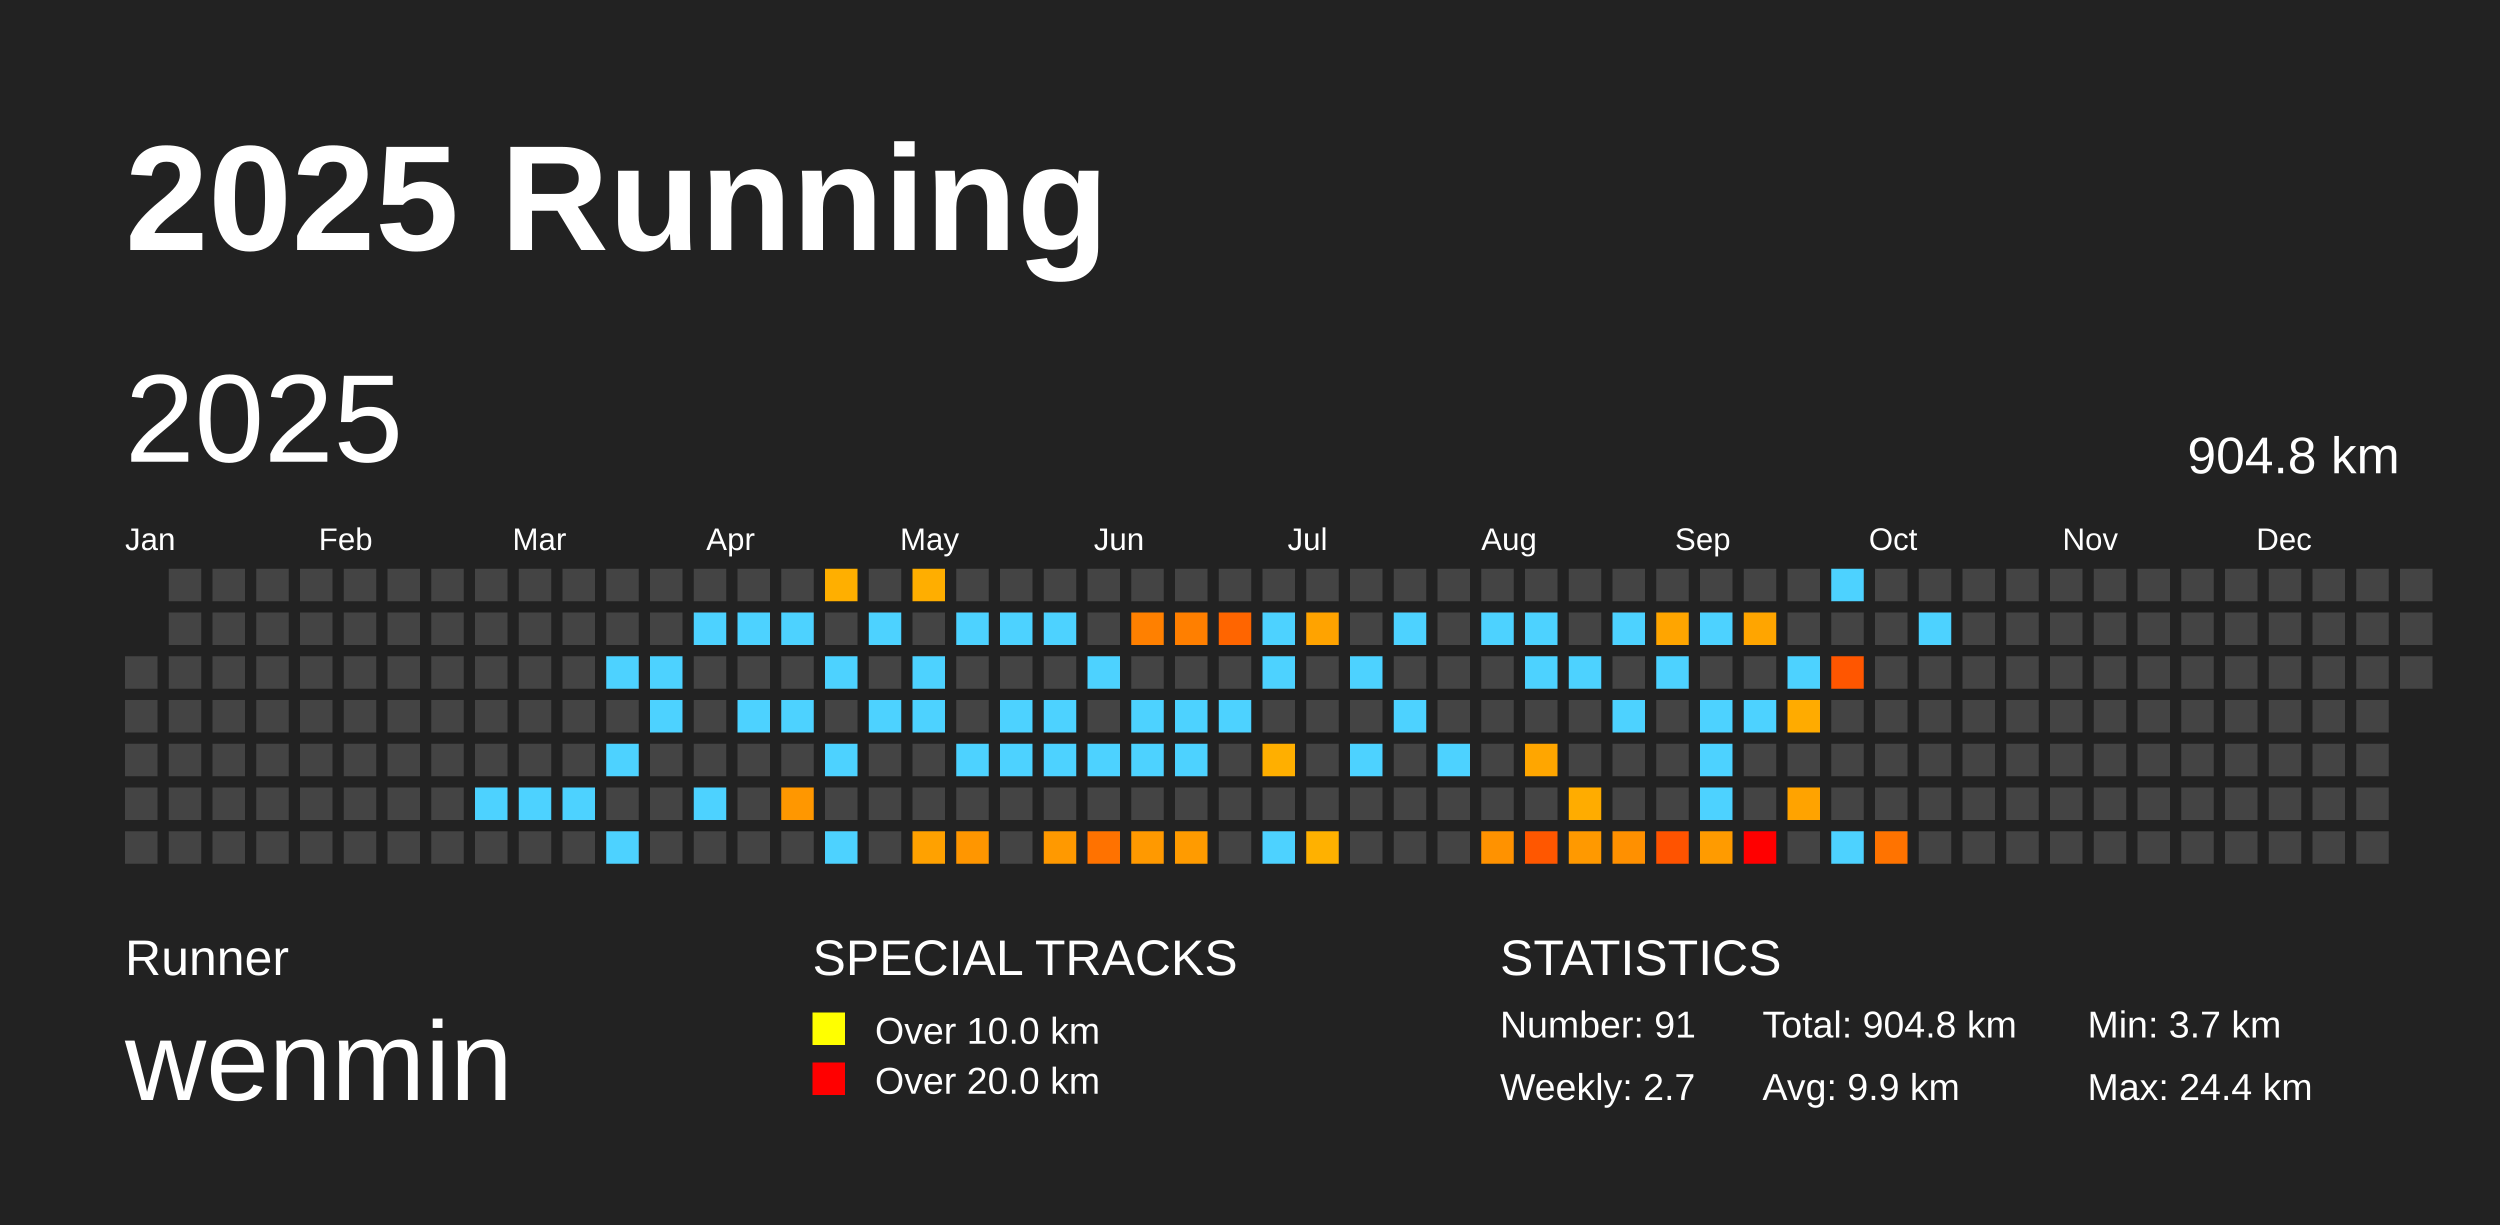
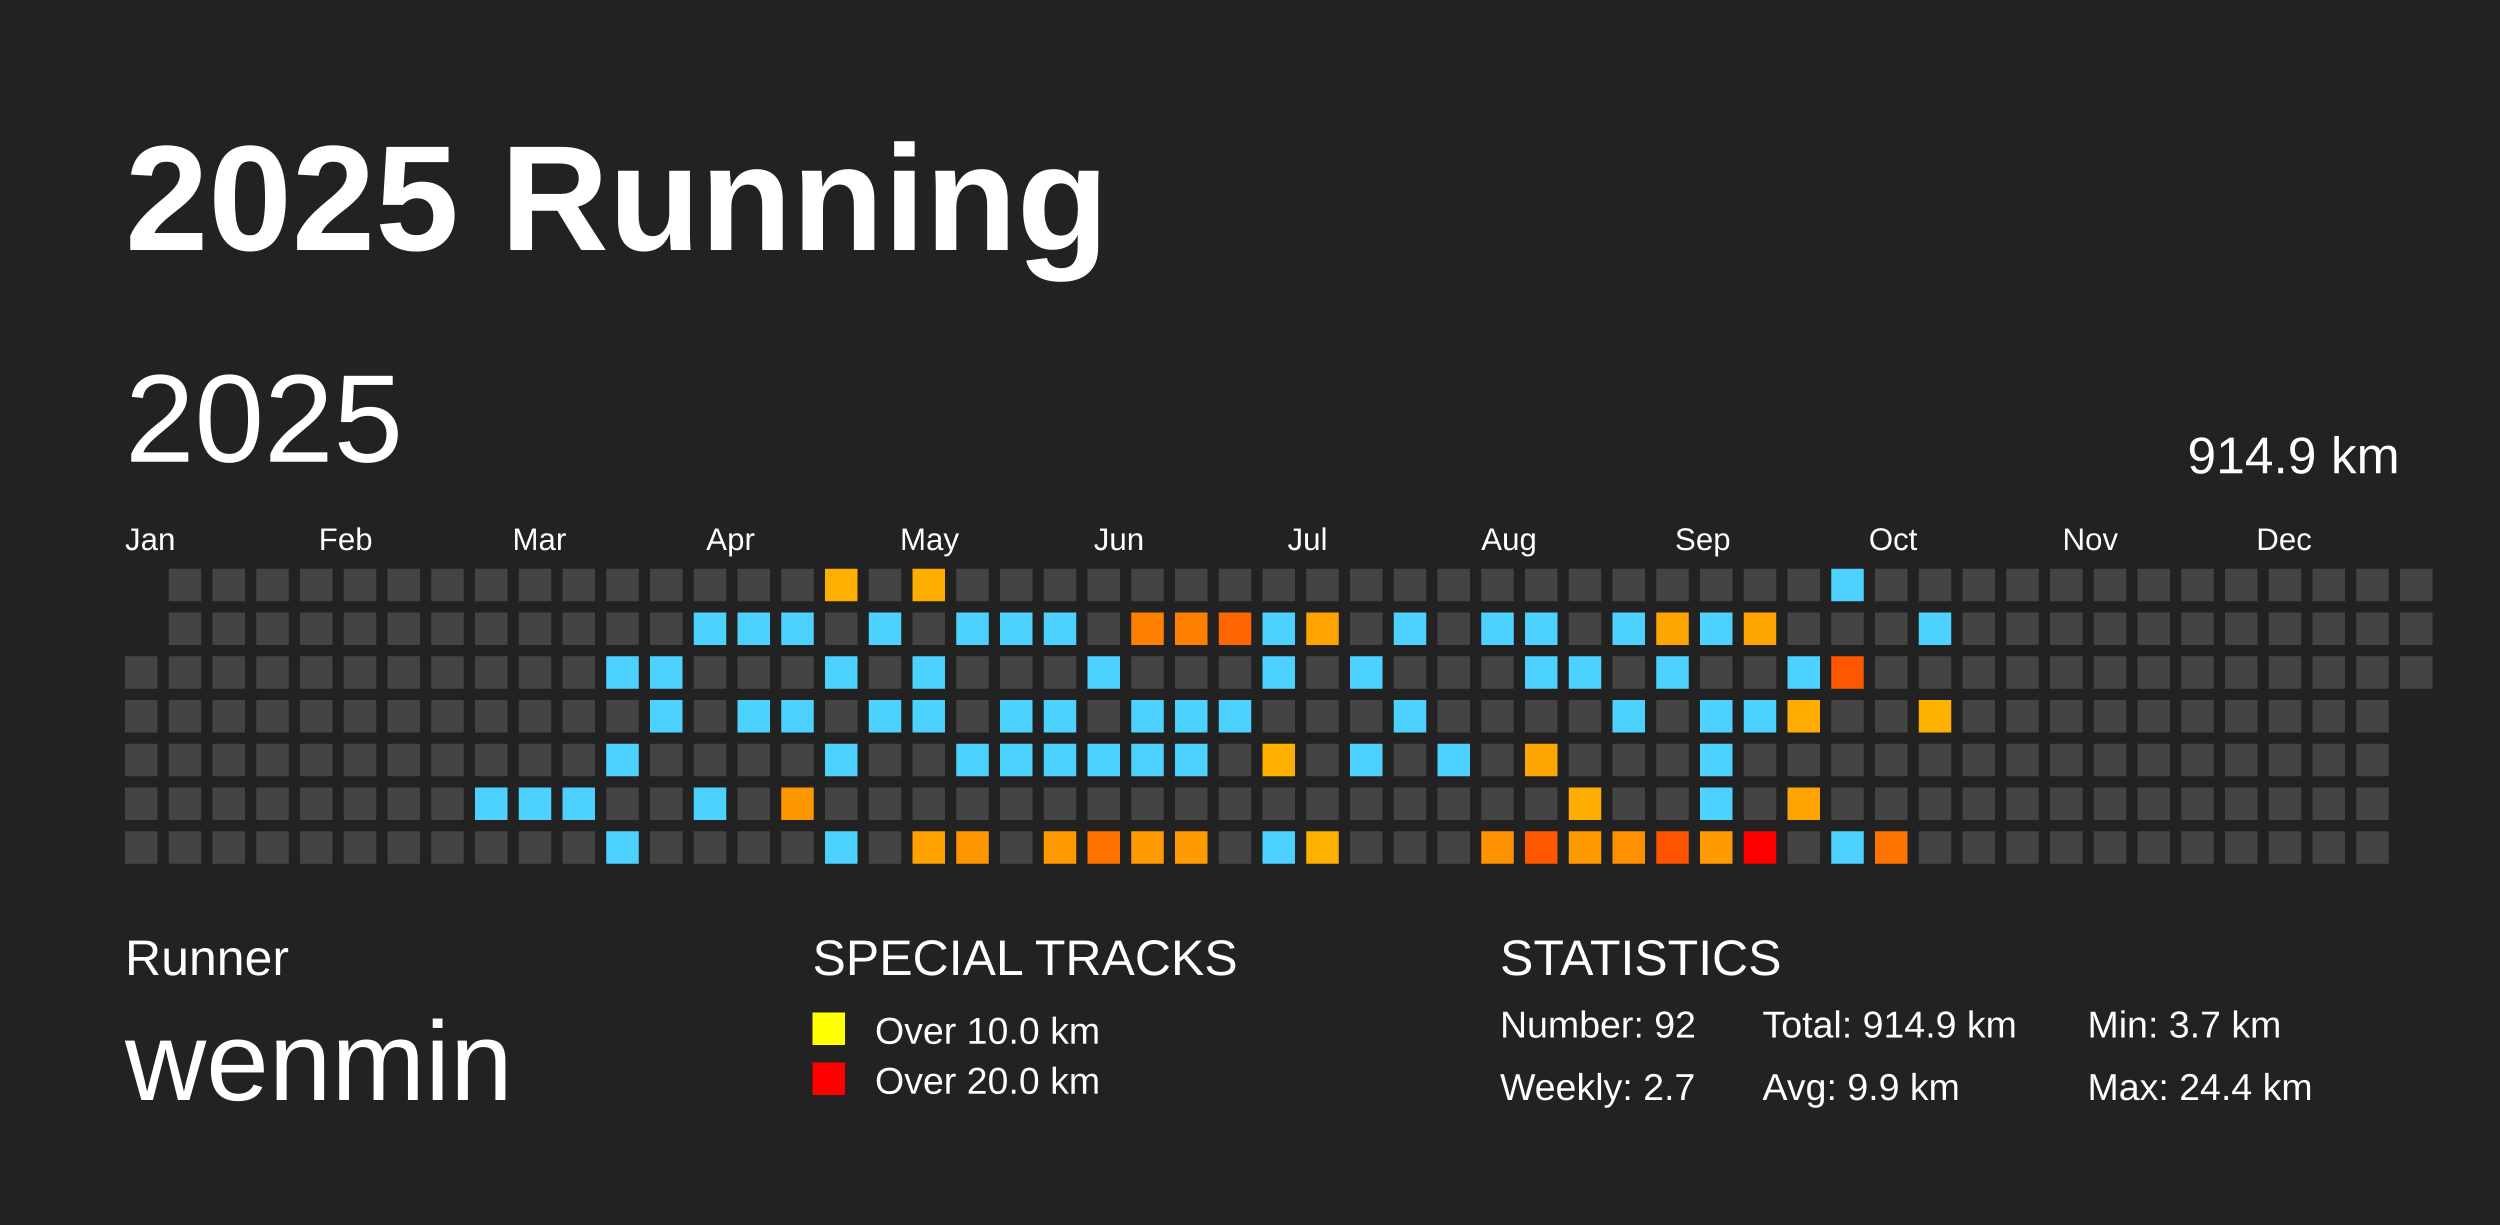
<svg xmlns="http://www.w3.org/2000/svg" baseProfile="full" height="98mm" version="1.1" viewBox="0,0,200,98" width="200mm">
  <defs />
  <rect fill="#222222" height="98" width="200" x="0" y="0" />
  <text fill="#FFFFFF" style="font-size:12px; font-family:Arial; font-weight:bold;" x="10" y="20">2025 Running</text>
  <text fill="#FFFFFF" style="font-size:4px; font-family:Arial" x="10" y="78">Runner</text>
  <text fill="#FFFFFF" style="font-size:9px; font-family:Arial" x="10" y="88">wenmin</text>
  <text fill="#FFFFFF" style="font-size:4px; font-family:Arial" x="65" y="78">SPECIAL TRACKS</text>
  <rect fill="yellow" height="2.6" width="2.6" x="65" y="81" />
  <text fill="#FFFFFF" style="font-size:3px; font-family:Arial" x="70" y="83.5">Over 10.0 km</text>
  <rect fill="red" height="2.6" width="2.6" x="65" y="85" />
  <text fill="#FFFFFF" style="font-size:3px; font-family:Arial" x="70" y="87.5">Over 20.0 km</text>
  <text fill="#FFFFFF" style="font-size:4px; font-family:Arial" x="120" y="78">STATISTICS</text>
-   <text fill="#FFFFFF" style="font-size:3px; font-family:Arial" x="120" y="83">Number: 91</text>
+   <text fill="#FFFFFF" style="font-size:3px; font-family:Arial" x="120" y="83">Number: 92</text>
  <text fill="#FFFFFF" style="font-size:3px; font-family:Arial" x="120" y="88">Weekly: 2.7</text>
-   <text fill="#FFFFFF" style="font-size:3px; font-family:Arial" x="141" y="83">Total: 904.8 km</text>
+   <text fill="#FFFFFF" style="font-size:3px; font-family:Arial" x="141" y="83">Total: 914.9 km</text>
  <text fill="#FFFFFF" style="font-size:3px; font-family:Arial" x="141" y="88">Avg: 9.9 km</text>
  <text fill="#FFFFFF" style="font-size:3px; font-family:Arial" x="167" y="83">Min: 3.7 km</text>
  <text fill="#FFFFFF" style="font-size:3px; font-family:Arial" x="167" y="88">Max: 24.4 km</text>
  <text dominant-baseline="hanging" fill="#FFFFFF" style="font-size:10.0px; font-family:Arial;" x="10" y="30">2025</text>
-   <text dominant-baseline="hanging" fill="#FFFFFF" style="font-size:4.125px; font-family:Arial;" x="175" y="35">904.8 km</text>
+   <text dominant-baseline="hanging" fill="#FFFFFF" style="font-size:4.125px; font-family:Arial;" x="175" y="35">914.9 km</text>
  <text fill="#FFFFFF" style="font-size:2.5px; font-family:Arial" x="10.0" y="44">Jan</text>
  <text fill="#FFFFFF" style="font-size:2.5px; font-family:Arial" x="25.5" y="44">Feb</text>
  <text fill="#FFFFFF" style="font-size:2.5px; font-family:Arial" x="41.0" y="44">Mar</text>
  <text fill="#FFFFFF" style="font-size:2.5px; font-family:Arial" x="56.5" y="44">Apr</text>
  <text fill="#FFFFFF" style="font-size:2.5px; font-family:Arial" x="72.0" y="44">May</text>
  <text fill="#FFFFFF" style="font-size:2.5px; font-family:Arial" x="87.5" y="44">Jun</text>
  <text fill="#FFFFFF" style="font-size:2.5px; font-family:Arial" x="103.0" y="44">Jul</text>
  <text fill="#FFFFFF" style="font-size:2.5px; font-family:Arial" x="118.5" y="44">Aug</text>
  <text fill="#FFFFFF" style="font-size:2.5px; font-family:Arial" x="134.0" y="44">Sep</text>
  <text fill="#FFFFFF" style="font-size:2.5px; font-family:Arial" x="149.5" y="44">Oct</text>
  <text fill="#FFFFFF" style="font-size:2.5px; font-family:Arial" x="165.0" y="44">Nov</text>
  <text fill="#FFFFFF" style="font-size:2.5px; font-family:Arial" x="180.5" y="44">Dec</text>
  <rect fill="#444444" height="2.6" width="2.6" x="10.0" y="52.5" />
  <rect fill="#444444" height="2.6" width="2.6" x="10.0" y="56.0" />
  <rect fill="#444444" height="2.6" width="2.6" x="10.0" y="59.5" />
  <rect fill="#444444" height="2.6" width="2.6" x="10.0" y="63.0" />
  <rect fill="#444444" height="2.6" width="2.6" x="10.0" y="66.5" />
  <rect fill="#444444" height="2.6" width="2.6" x="13.5" y="45.5" />
  <rect fill="#444444" height="2.6" width="2.6" x="13.5" y="49.0" />
  <rect fill="#444444" height="2.6" width="2.6" x="13.5" y="52.5" />
  <rect fill="#444444" height="2.6" width="2.6" x="13.5" y="56.0" />
  <rect fill="#444444" height="2.6" width="2.6" x="13.5" y="59.5" />
  <rect fill="#444444" height="2.6" width="2.6" x="13.5" y="63.0" />
  <rect fill="#444444" height="2.6" width="2.6" x="13.5" y="66.5" />
  <rect fill="#444444" height="2.6" width="2.6" x="17.0" y="45.5" />
  <rect fill="#444444" height="2.6" width="2.6" x="17.0" y="49.0" />
  <rect fill="#444444" height="2.6" width="2.6" x="17.0" y="52.5" />
  <rect fill="#444444" height="2.6" width="2.6" x="17.0" y="56.0" />
  <rect fill="#444444" height="2.6" width="2.6" x="17.0" y="59.5" />
  <rect fill="#444444" height="2.6" width="2.6" x="17.0" y="63.0" />
  <rect fill="#444444" height="2.6" width="2.6" x="17.0" y="66.5" />
  <rect fill="#444444" height="2.6" width="2.6" x="20.5" y="45.5" />
  <rect fill="#444444" height="2.6" width="2.6" x="20.5" y="49.0" />
  <rect fill="#444444" height="2.6" width="2.6" x="20.5" y="52.5" />
  <rect fill="#444444" height="2.6" width="2.6" x="20.5" y="56.0" />
  <rect fill="#444444" height="2.6" width="2.6" x="20.5" y="59.5" />
  <rect fill="#444444" height="2.6" width="2.6" x="20.5" y="63.0" />
  <rect fill="#444444" height="2.6" width="2.6" x="20.5" y="66.5" />
  <rect fill="#444444" height="2.6" width="2.6" x="24.0" y="45.5" />
  <rect fill="#444444" height="2.6" width="2.6" x="24.0" y="49.0" />
  <rect fill="#444444" height="2.6" width="2.6" x="24.0" y="52.5" />
  <rect fill="#444444" height="2.6" width="2.6" x="24.0" y="56.0" />
  <rect fill="#444444" height="2.6" width="2.6" x="24.0" y="59.5" />
  <rect fill="#444444" height="2.6" width="2.6" x="24.0" y="63.0" />
  <rect fill="#444444" height="2.6" width="2.6" x="24.0" y="66.5" />
  <rect fill="#444444" height="2.6" width="2.6" x="27.5" y="45.5" />
  <rect fill="#444444" height="2.6" width="2.6" x="27.5" y="49.0" />
  <rect fill="#444444" height="2.6" width="2.6" x="27.5" y="52.5" />
  <rect fill="#444444" height="2.6" width="2.6" x="27.5" y="56.0" />
  <rect fill="#444444" height="2.6" width="2.6" x="27.5" y="59.5" />
  <rect fill="#444444" height="2.6" width="2.6" x="27.5" y="63.0" />
  <rect fill="#444444" height="2.6" width="2.6" x="27.5" y="66.5" />
  <rect fill="#444444" height="2.6" width="2.6" x="31.0" y="45.5" />
  <rect fill="#444444" height="2.6" width="2.6" x="31.0" y="49.0" />
  <rect fill="#444444" height="2.6" width="2.6" x="31.0" y="52.5" />
  <rect fill="#444444" height="2.6" width="2.6" x="31.0" y="56.0" />
  <rect fill="#444444" height="2.6" width="2.6" x="31.0" y="59.5" />
  <rect fill="#444444" height="2.6" width="2.6" x="31.0" y="63.0" />
  <rect fill="#444444" height="2.6" width="2.6" x="31.0" y="66.5" />
  <rect fill="#444444" height="2.6" width="2.6" x="34.5" y="45.5" />
  <rect fill="#444444" height="2.6" width="2.6" x="34.5" y="49.0" />
  <rect fill="#444444" height="2.6" width="2.6" x="34.5" y="52.5" />
  <rect fill="#444444" height="2.6" width="2.6" x="34.5" y="56.0" />
  <rect fill="#444444" height="2.6" width="2.6" x="34.5" y="59.5" />
  <rect fill="#444444" height="2.6" width="2.6" x="34.5" y="63.0" />
  <rect fill="#444444" height="2.6" width="2.6" x="34.5" y="66.5" />
  <rect fill="#444444" height="2.6" width="2.6" x="38.0" y="45.5" />
  <rect fill="#444444" height="2.6" width="2.6" x="38.0" y="49.0" />
  <rect fill="#444444" height="2.6" width="2.6" x="38.0" y="52.5" />
  <rect fill="#444444" height="2.6" width="2.6" x="38.0" y="56.0" />
  <rect fill="#444444" height="2.6" width="2.6" x="38.0" y="59.5" />
  <rect fill="#4dd2ff" height="2.6" width="2.6" x="38.0" y="63.0" />
  <rect fill="#444444" height="2.6" width="2.6" x="38.0" y="66.5" />
  <rect fill="#444444" height="2.6" width="2.6" x="41.5" y="45.5" />
  <rect fill="#444444" height="2.6" width="2.6" x="41.5" y="49.0" />
  <rect fill="#444444" height="2.6" width="2.6" x="41.5" y="52.5" />
  <rect fill="#444444" height="2.6" width="2.6" x="41.5" y="56.0" />
  <rect fill="#444444" height="2.6" width="2.6" x="41.5" y="59.5" />
  <rect fill="#4dd2ff" height="2.6" width="2.6" x="41.5" y="63.0" />
  <rect fill="#444444" height="2.6" width="2.6" x="41.5" y="66.5" />
  <rect fill="#444444" height="2.6" width="2.6" x="45.0" y="45.5" />
  <rect fill="#444444" height="2.6" width="2.6" x="45.0" y="49.0" />
  <rect fill="#444444" height="2.6" width="2.6" x="45.0" y="52.5" />
  <rect fill="#444444" height="2.6" width="2.6" x="45.0" y="56.0" />
  <rect fill="#444444" height="2.6" width="2.6" x="45.0" y="59.5" />
  <rect fill="#4dd2ff" height="2.6" width="2.6" x="45.0" y="63.0" />
  <rect fill="#444444" height="2.6" width="2.6" x="45.0" y="66.5" />
  <rect fill="#444444" height="2.6" width="2.6" x="48.5" y="45.5" />
  <rect fill="#444444" height="2.6" width="2.6" x="48.5" y="49.0" />
  <rect fill="#4dd2ff" height="2.6" width="2.6" x="48.5" y="52.5" />
  <rect fill="#444444" height="2.6" width="2.6" x="48.5" y="56.0" />
  <rect fill="#4dd2ff" height="2.6" width="2.6" x="48.5" y="59.5" />
  <rect fill="#444444" height="2.6" width="2.6" x="48.5" y="63.0" />
  <rect fill="#4dd2ff" height="2.6" width="2.6" x="48.5" y="66.5" />
  <rect fill="#444444" height="2.6" width="2.6" x="52.0" y="45.5" />
  <rect fill="#444444" height="2.6" width="2.6" x="52.0" y="49.0" />
  <rect fill="#4dd2ff" height="2.6" width="2.6" x="52.0" y="52.5" />
  <rect fill="#4dd2ff" height="2.6" width="2.6" x="52.0" y="56.0" />
  <rect fill="#444444" height="2.6" width="2.6" x="52.0" y="59.5" />
  <rect fill="#444444" height="2.6" width="2.6" x="52.0" y="63.0" />
  <rect fill="#444444" height="2.6" width="2.6" x="52.0" y="66.5" />
  <rect fill="#444444" height="2.6" width="2.6" x="55.5" y="45.5" />
  <rect fill="#4dd2ff" height="2.6" width="2.6" x="55.5" y="49.0" />
  <rect fill="#444444" height="2.6" width="2.6" x="55.5" y="52.5" />
  <rect fill="#444444" height="2.6" width="2.6" x="55.5" y="56.0" />
  <rect fill="#444444" height="2.6" width="2.6" x="55.5" y="59.5" />
  <rect fill="#4dd2ff" height="2.6" width="2.6" x="55.5" y="63.0" />
  <rect fill="#444444" height="2.6" width="2.6" x="55.5" y="66.5" />
  <rect fill="#444444" height="2.6" width="2.6" x="59.0" y="45.5" />
  <rect fill="#4dd2ff" height="2.6" width="2.6" x="59.0" y="49.0" />
  <rect fill="#444444" height="2.6" width="2.6" x="59.0" y="52.5" />
  <rect fill="#4dd2ff" height="2.6" width="2.6" x="59.0" y="56.0" />
  <rect fill="#444444" height="2.6" width="2.6" x="59.0" y="59.5" />
  <rect fill="#444444" height="2.6" width="2.6" x="59.0" y="63.0" />
  <rect fill="#444444" height="2.6" width="2.6" x="59.0" y="66.5" />
  <rect fill="#444444" height="2.6" width="2.6" x="62.5" y="45.5" />
  <rect fill="#4dd2ff" height="2.6" width="2.6" x="62.5" y="49.0" />
  <rect fill="#444444" height="2.6" width="2.6" x="62.5" y="52.5" />
  <rect fill="#4dd2ff" height="2.6" width="2.6" x="62.5" y="56.0" />
  <rect fill="#444444" height="2.6" width="2.6" x="62.5" y="59.5" />
  <rect fill="#ff9700" height="2.6" width="2.6" x="62.5" y="63.0" />
  <rect fill="#444444" height="2.6" width="2.6" x="62.5" y="66.5" />
  <rect fill="#ffaf00" height="2.6" width="2.6" x="66.0" y="45.5" />
  <rect fill="#444444" height="2.6" width="2.6" x="66.0" y="49.0" />
  <rect fill="#4dd2ff" height="2.6" width="2.6" x="66.0" y="52.5" />
  <rect fill="#444444" height="2.6" width="2.6" x="66.0" y="56.0" />
  <rect fill="#4dd2ff" height="2.6" width="2.6" x="66.0" y="59.5" />
  <rect fill="#444444" height="2.6" width="2.6" x="66.0" y="63.0" />
  <rect fill="#4dd2ff" height="2.6" width="2.6" x="66.0" y="66.5" />
  <rect fill="#444444" height="2.6" width="2.6" x="69.5" y="45.5" />
  <rect fill="#4dd2ff" height="2.6" width="2.6" x="69.5" y="49.0" />
  <rect fill="#444444" height="2.6" width="2.6" x="69.5" y="52.5" />
  <rect fill="#4dd2ff" height="2.6" width="2.6" x="69.5" y="56.0" />
  <rect fill="#444444" height="2.6" width="2.6" x="69.5" y="59.5" />
  <rect fill="#444444" height="2.6" width="2.6" x="69.5" y="63.0" />
  <rect fill="#444444" height="2.6" width="2.6" x="69.5" y="66.5" />
  <rect fill="#ffae00" height="2.6" width="2.6" x="73.0" y="45.5" />
  <rect fill="#444444" height="2.6" width="2.6" x="73.0" y="49.0" />
  <rect fill="#4dd2ff" height="2.6" width="2.6" x="73.0" y="52.5" />
  <rect fill="#4dd2ff" height="2.6" width="2.6" x="73.0" y="56.0" />
  <rect fill="#444444" height="2.6" width="2.6" x="73.0" y="59.5" />
  <rect fill="#444444" height="2.6" width="2.6" x="73.0" y="63.0" />
  <rect fill="#ffa100" height="2.6" width="2.6" x="73.0" y="66.5" />
  <rect fill="#444444" height="2.6" width="2.6" x="76.5" y="45.5" />
  <rect fill="#4dd2ff" height="2.6" width="2.6" x="76.5" y="49.0" />
  <rect fill="#444444" height="2.6" width="2.6" x="76.5" y="52.5" />
  <rect fill="#444444" height="2.6" width="2.6" x="76.5" y="56.0" />
  <rect fill="#4dd2ff" height="2.6" width="2.6" x="76.5" y="59.5" />
  <rect fill="#444444" height="2.6" width="2.6" x="76.5" y="63.0" />
  <rect fill="#ff9600" height="2.6" width="2.6" x="76.5" y="66.5" />
  <rect fill="#444444" height="2.6" width="2.6" x="80.0" y="45.5" />
  <rect fill="#4dd2ff" height="2.6" width="2.6" x="80.0" y="49.0" />
  <rect fill="#444444" height="2.6" width="2.6" x="80.0" y="52.5" />
  <rect fill="#4dd2ff" height="2.6" width="2.6" x="80.0" y="56.0" />
  <rect fill="#4dd2ff" height="2.6" width="2.6" x="80.0" y="59.5" />
  <rect fill="#444444" height="2.6" width="2.6" x="80.0" y="63.0" />
  <rect fill="#444444" height="2.6" width="2.6" x="80.0" y="66.5" />
  <rect fill="#444444" height="2.6" width="2.6" x="83.5" y="45.5" />
  <rect fill="#4dd2ff" height="2.6" width="2.6" x="83.5" y="49.0" />
  <rect fill="#444444" height="2.6" width="2.6" x="83.5" y="52.5" />
  <rect fill="#4dd2ff" height="2.6" width="2.6" x="83.5" y="56.0" />
  <rect fill="#4dd2ff" height="2.6" width="2.6" x="83.5" y="59.5" />
  <rect fill="#444444" height="2.6" width="2.6" x="83.5" y="63.0" />
  <rect fill="#ff9900" height="2.6" width="2.6" x="83.5" y="66.5" />
  <rect fill="#444444" height="2.6" width="2.6" x="87.0" y="45.5" />
  <rect fill="#444444" height="2.6" width="2.6" x="87.0" y="49.0" />
  <rect fill="#4dd2ff" height="2.6" width="2.6" x="87.0" y="52.5" />
  <rect fill="#444444" height="2.6" width="2.6" x="87.0" y="56.0" />
  <rect fill="#4dd2ff" height="2.6" width="2.6" x="87.0" y="59.5" />
  <rect fill="#444444" height="2.6" width="2.6" x="87.0" y="63.0" />
  <rect fill="#ff7200" height="2.6" width="2.6" x="87.0" y="66.5" />
  <rect fill="#444444" height="2.6" width="2.6" x="90.5" y="45.5" />
  <rect fill="#ff8000" height="2.6" width="2.6" x="90.5" y="49.0" />
  <rect fill="#444444" height="2.6" width="2.6" x="90.5" y="52.5" />
  <rect fill="#4dd2ff" height="2.6" width="2.6" x="90.5" y="56.0" />
  <rect fill="#4dd2ff" height="2.6" width="2.6" x="90.5" y="59.5" />
  <rect fill="#444444" height="2.6" width="2.6" x="90.5" y="63.0" />
  <rect fill="#ff9900" height="2.6" width="2.6" x="90.5" y="66.5" />
  <rect fill="#444444" height="2.6" width="2.6" x="94.0" y="45.5" />
  <rect fill="#ff7f00" height="2.6" width="2.6" x="94.0" y="49.0" />
  <rect fill="#444444" height="2.6" width="2.6" x="94.0" y="52.5" />
  <rect fill="#4dd2ff" height="2.6" width="2.6" x="94.0" y="56.0" />
  <rect fill="#4dd2ff" height="2.6" width="2.6" x="94.0" y="59.5" />
  <rect fill="#444444" height="2.6" width="2.6" x="94.0" y="63.0" />
  <rect fill="#ff9b00" height="2.6" width="2.6" x="94.0" y="66.5" />
  <rect fill="#444444" height="2.6" width="2.6" x="97.5" y="45.5" />
  <rect fill="#ff6500" height="2.6" width="2.6" x="97.5" y="49.0" />
  <rect fill="#444444" height="2.6" width="2.6" x="97.5" y="52.5" />
  <rect fill="#4dd2ff" height="2.6" width="2.6" x="97.5" y="56.0" />
  <rect fill="#444444" height="2.6" width="2.6" x="97.5" y="59.5" />
  <rect fill="#444444" height="2.6" width="2.6" x="97.5" y="63.0" />
  <rect fill="#444444" height="2.6" width="2.6" x="97.5" y="66.5" />
  <rect fill="#444444" height="2.6" width="2.6" x="101.0" y="45.5" />
  <rect fill="#4dd2ff" height="2.6" width="2.6" x="101.0" y="49.0" />
  <rect fill="#4dd2ff" height="2.6" width="2.6" x="101.0" y="52.5" />
  <rect fill="#444444" height="2.6" width="2.6" x="101.0" y="56.0" />
  <rect fill="#ffaf00" height="2.6" width="2.6" x="101.0" y="59.5" />
  <rect fill="#444444" height="2.6" width="2.6" x="101.0" y="63.0" />
  <rect fill="#4dd2ff" height="2.6" width="2.6" x="101.0" y="66.5" />
  <rect fill="#444444" height="2.6" width="2.6" x="104.5" y="45.5" />
  <rect fill="#ffa300" height="2.6" width="2.6" x="104.5" y="49.0" />
  <rect fill="#444444" height="2.6" width="2.6" x="104.5" y="52.5" />
  <rect fill="#444444" height="2.6" width="2.6" x="104.5" y="56.0" />
  <rect fill="#444444" height="2.6" width="2.6" x="104.5" y="59.5" />
  <rect fill="#444444" height="2.6" width="2.6" x="104.5" y="63.0" />
  <rect fill="#ffb100" height="2.6" width="2.6" x="104.5" y="66.5" />
  <rect fill="#444444" height="2.6" width="2.6" x="108.0" y="45.5" />
  <rect fill="#444444" height="2.6" width="2.6" x="108.0" y="49.0" />
  <rect fill="#4dd2ff" height="2.6" width="2.6" x="108.0" y="52.5" />
  <rect fill="#444444" height="2.6" width="2.6" x="108.0" y="56.0" />
  <rect fill="#4dd2ff" height="2.6" width="2.6" x="108.0" y="59.5" />
  <rect fill="#444444" height="2.6" width="2.6" x="108.0" y="63.0" />
  <rect fill="#444444" height="2.6" width="2.6" x="108.0" y="66.5" />
  <rect fill="#444444" height="2.6" width="2.6" x="111.5" y="45.5" />
  <rect fill="#4dd2ff" height="2.6" width="2.6" x="111.5" y="49.0" />
  <rect fill="#444444" height="2.6" width="2.6" x="111.5" y="52.5" />
  <rect fill="#4dd2ff" height="2.6" width="2.6" x="111.5" y="56.0" />
  <rect fill="#444444" height="2.6" width="2.6" x="111.5" y="59.5" />
  <rect fill="#444444" height="2.6" width="2.6" x="111.5" y="63.0" />
  <rect fill="#444444" height="2.6" width="2.6" x="111.5" y="66.5" />
  <rect fill="#444444" height="2.6" width="2.6" x="115.0" y="45.5" />
  <rect fill="#444444" height="2.6" width="2.6" x="115.0" y="49.0" />
  <rect fill="#444444" height="2.6" width="2.6" x="115.0" y="52.5" />
  <rect fill="#444444" height="2.6" width="2.6" x="115.0" y="56.0" />
  <rect fill="#4dd2ff" height="2.6" width="2.6" x="115.0" y="59.5" />
  <rect fill="#444444" height="2.6" width="2.6" x="115.0" y="63.0" />
  <rect fill="#444444" height="2.6" width="2.6" x="115.0" y="66.5" />
  <rect fill="#444444" height="2.6" width="2.6" x="118.5" y="45.5" />
  <rect fill="#4dd2ff" height="2.6" width="2.6" x="118.5" y="49.0" />
  <rect fill="#444444" height="2.6" width="2.6" x="118.5" y="52.5" />
  <rect fill="#444444" height="2.6" width="2.6" x="118.5" y="56.0" />
  <rect fill="#444444" height="2.6" width="2.6" x="118.5" y="59.5" />
  <rect fill="#444444" height="2.6" width="2.6" x="118.5" y="63.0" />
  <rect fill="#ff9200" height="2.6" width="2.6" x="118.5" y="66.5" />
  <rect fill="#444444" height="2.6" width="2.6" x="122.0" y="45.5" />
  <rect fill="#4dd2ff" height="2.6" width="2.6" x="122.0" y="49.0" />
  <rect fill="#4dd2ff" height="2.6" width="2.6" x="122.0" y="52.5" />
  <rect fill="#444444" height="2.6" width="2.6" x="122.0" y="56.0" />
  <rect fill="#ffa600" height="2.6" width="2.6" x="122.0" y="59.5" />
  <rect fill="#444444" height="2.6" width="2.6" x="122.0" y="63.0" />
  <rect fill="#ff5700" height="2.6" width="2.6" x="122.0" y="66.5" />
  <rect fill="#444444" height="2.6" width="2.6" x="125.5" y="45.5" />
  <rect fill="#444444" height="2.6" width="2.6" x="125.5" y="49.0" />
  <rect fill="#4dd2ff" height="2.6" width="2.6" x="125.5" y="52.5" />
  <rect fill="#444444" height="2.6" width="2.6" x="125.5" y="56.0" />
  <rect fill="#444444" height="2.6" width="2.6" x="125.5" y="59.5" />
  <rect fill="#ffac00" height="2.6" width="2.6" x="125.5" y="63.0" />
  <rect fill="#ff9900" height="2.6" width="2.6" x="125.5" y="66.5" />
  <rect fill="#444444" height="2.6" width="2.6" x="129.0" y="45.5" />
  <rect fill="#4dd2ff" height="2.6" width="2.6" x="129.0" y="49.0" />
  <rect fill="#444444" height="2.6" width="2.6" x="129.0" y="52.5" />
  <rect fill="#4dd2ff" height="2.6" width="2.6" x="129.0" y="56.0" />
  <rect fill="#444444" height="2.6" width="2.6" x="129.0" y="59.5" />
  <rect fill="#444444" height="2.6" width="2.6" x="129.0" y="63.0" />
  <rect fill="#ff9000" height="2.6" width="2.6" x="129.0" y="66.5" />
  <rect fill="#444444" height="2.6" width="2.6" x="132.5" y="45.5" />
  <rect fill="#ffa500" height="2.6" width="2.6" x="132.5" y="49.0" />
  <rect fill="#4dd2ff" height="2.6" width="2.6" x="132.5" y="52.5" />
  <rect fill="#444444" height="2.6" width="2.6" x="132.5" y="56.0" />
  <rect fill="#444444" height="2.6" width="2.6" x="132.5" y="59.5" />
  <rect fill="#444444" height="2.6" width="2.6" x="132.5" y="63.0" />
  <rect fill="#ff5300" height="2.6" width="2.6" x="132.5" y="66.5" />
  <rect fill="#444444" height="2.6" width="2.6" x="136.0" y="45.5" />
  <rect fill="#4dd2ff" height="2.6" width="2.6" x="136.0" y="49.0" />
  <rect fill="#444444" height="2.6" width="2.6" x="136.0" y="52.5" />
  <rect fill="#4dd2ff" height="2.6" width="2.6" x="136.0" y="56.0" />
  <rect fill="#4dd2ff" height="2.6" width="2.6" x="136.0" y="59.5" />
  <rect fill="#4dd2ff" height="2.6" width="2.6" x="136.0" y="63.0" />
  <rect fill="#ff9b00" height="2.6" width="2.6" x="136.0" y="66.5" />
  <rect fill="#444444" height="2.6" width="2.6" x="139.5" y="45.5" />
  <rect fill="#ffa500" height="2.6" width="2.6" x="139.5" y="49.0" />
  <rect fill="#444444" height="2.6" width="2.6" x="139.5" y="52.5" />
  <rect fill="#4dd2ff" height="2.6" width="2.6" x="139.5" y="56.0" />
  <rect fill="#444444" height="2.6" width="2.6" x="139.5" y="59.5" />
  <rect fill="#444444" height="2.6" width="2.6" x="139.5" y="63.0" />
  <rect fill="red" height="2.6" width="2.6" x="139.5" y="66.5" />
  <rect fill="#444444" height="2.6" width="2.6" x="143.0" y="45.5" />
  <rect fill="#444444" height="2.6" width="2.6" x="143.0" y="49.0" />
  <rect fill="#4dd2ff" height="2.6" width="2.6" x="143.0" y="52.5" />
  <rect fill="#ffab00" height="2.6" width="2.6" x="143.0" y="56.0" />
  <rect fill="#444444" height="2.6" width="2.6" x="143.0" y="59.5" />
  <rect fill="#ffa300" height="2.6" width="2.6" x="143.0" y="63.0" />
  <rect fill="#444444" height="2.6" width="2.6" x="143.0" y="66.5" />
  <rect fill="#4dd2ff" height="2.6" width="2.6" x="146.5" y="45.5" />
  <rect fill="#444444" height="2.6" width="2.6" x="146.5" y="49.0" />
  <rect fill="#ff5600" height="2.6" width="2.6" x="146.5" y="52.5" />
  <rect fill="#444444" height="2.6" width="2.6" x="146.5" y="56.0" />
  <rect fill="#444444" height="2.6" width="2.6" x="146.5" y="59.5" />
  <rect fill="#444444" height="2.6" width="2.6" x="146.5" y="63.0" />
  <rect fill="#4dd2ff" height="2.6" width="2.6" x="146.5" y="66.5" />
  <rect fill="#444444" height="2.6" width="2.6" x="150.0" y="45.5" />
  <rect fill="#444444" height="2.6" width="2.6" x="150.0" y="49.0" />
  <rect fill="#444444" height="2.6" width="2.6" x="150.0" y="52.5" />
  <rect fill="#444444" height="2.6" width="2.6" x="150.0" y="56.0" />
  <rect fill="#444444" height="2.6" width="2.6" x="150.0" y="59.5" />
  <rect fill="#444444" height="2.6" width="2.6" x="150.0" y="63.0" />
  <rect fill="#ff7300" height="2.6" width="2.6" x="150.0" y="66.5" />
  <rect fill="#444444" height="2.6" width="2.6" x="153.5" y="45.5" />
  <rect fill="#4dd2ff" height="2.6" width="2.6" x="153.5" y="49.0" />
  <rect fill="#444444" height="2.6" width="2.6" x="153.5" y="52.5" />
-   <rect fill="#444444" height="2.6" width="2.6" x="153.5" y="56.0" />
+   <rect fill="#ffb100" height="2.6" width="2.6" x="153.5" y="56.0" />
  <rect fill="#444444" height="2.6" width="2.6" x="153.5" y="59.5" />
  <rect fill="#444444" height="2.6" width="2.6" x="153.5" y="63.0" />
  <rect fill="#444444" height="2.6" width="2.6" x="153.5" y="66.5" />
  <rect fill="#444444" height="2.6" width="2.6" x="157.0" y="45.5" />
  <rect fill="#444444" height="2.6" width="2.6" x="157.0" y="49.0" />
  <rect fill="#444444" height="2.6" width="2.6" x="157.0" y="52.5" />
  <rect fill="#444444" height="2.6" width="2.6" x="157.0" y="56.0" />
  <rect fill="#444444" height="2.6" width="2.6" x="157.0" y="59.5" />
  <rect fill="#444444" height="2.6" width="2.6" x="157.0" y="63.0" />
  <rect fill="#444444" height="2.6" width="2.6" x="157.0" y="66.5" />
  <rect fill="#444444" height="2.6" width="2.6" x="160.5" y="45.5" />
  <rect fill="#444444" height="2.6" width="2.6" x="160.5" y="49.0" />
  <rect fill="#444444" height="2.6" width="2.6" x="160.5" y="52.5" />
  <rect fill="#444444" height="2.6" width="2.6" x="160.5" y="56.0" />
  <rect fill="#444444" height="2.6" width="2.6" x="160.5" y="59.5" />
  <rect fill="#444444" height="2.6" width="2.6" x="160.5" y="63.0" />
  <rect fill="#444444" height="2.6" width="2.6" x="160.5" y="66.5" />
  <rect fill="#444444" height="2.6" width="2.6" x="164.0" y="45.5" />
  <rect fill="#444444" height="2.6" width="2.6" x="164.0" y="49.0" />
  <rect fill="#444444" height="2.6" width="2.6" x="164.0" y="52.5" />
  <rect fill="#444444" height="2.6" width="2.6" x="164.0" y="56.0" />
  <rect fill="#444444" height="2.6" width="2.6" x="164.0" y="59.5" />
  <rect fill="#444444" height="2.6" width="2.6" x="164.0" y="63.0" />
  <rect fill="#444444" height="2.6" width="2.6" x="164.0" y="66.5" />
  <rect fill="#444444" height="2.6" width="2.6" x="167.5" y="45.5" />
  <rect fill="#444444" height="2.6" width="2.6" x="167.5" y="49.0" />
  <rect fill="#444444" height="2.6" width="2.6" x="167.5" y="52.5" />
  <rect fill="#444444" height="2.6" width="2.6" x="167.5" y="56.0" />
  <rect fill="#444444" height="2.6" width="2.6" x="167.5" y="59.5" />
  <rect fill="#444444" height="2.6" width="2.6" x="167.5" y="63.0" />
  <rect fill="#444444" height="2.6" width="2.6" x="167.5" y="66.5" />
  <rect fill="#444444" height="2.6" width="2.6" x="171.0" y="45.5" />
  <rect fill="#444444" height="2.6" width="2.6" x="171.0" y="49.0" />
  <rect fill="#444444" height="2.6" width="2.6" x="171.0" y="52.5" />
  <rect fill="#444444" height="2.6" width="2.6" x="171.0" y="56.0" />
  <rect fill="#444444" height="2.6" width="2.6" x="171.0" y="59.5" />
  <rect fill="#444444" height="2.6" width="2.6" x="171.0" y="63.0" />
  <rect fill="#444444" height="2.6" width="2.6" x="171.0" y="66.5" />
  <rect fill="#444444" height="2.6" width="2.6" x="174.5" y="45.5" />
  <rect fill="#444444" height="2.6" width="2.6" x="174.5" y="49.0" />
  <rect fill="#444444" height="2.6" width="2.6" x="174.5" y="52.5" />
  <rect fill="#444444" height="2.6" width="2.6" x="174.5" y="56.0" />
  <rect fill="#444444" height="2.6" width="2.6" x="174.5" y="59.5" />
  <rect fill="#444444" height="2.6" width="2.6" x="174.5" y="63.0" />
  <rect fill="#444444" height="2.6" width="2.6" x="174.5" y="66.5" />
  <rect fill="#444444" height="2.6" width="2.6" x="178.0" y="45.5" />
  <rect fill="#444444" height="2.6" width="2.6" x="178.0" y="49.0" />
  <rect fill="#444444" height="2.6" width="2.6" x="178.0" y="52.5" />
  <rect fill="#444444" height="2.6" width="2.6" x="178.0" y="56.0" />
  <rect fill="#444444" height="2.6" width="2.6" x="178.0" y="59.5" />
  <rect fill="#444444" height="2.6" width="2.6" x="178.0" y="63.0" />
  <rect fill="#444444" height="2.6" width="2.6" x="178.0" y="66.5" />
  <rect fill="#444444" height="2.6" width="2.6" x="181.5" y="45.5" />
  <rect fill="#444444" height="2.6" width="2.6" x="181.5" y="49.0" />
  <rect fill="#444444" height="2.6" width="2.6" x="181.5" y="52.5" />
  <rect fill="#444444" height="2.6" width="2.6" x="181.5" y="56.0" />
  <rect fill="#444444" height="2.6" width="2.6" x="181.5" y="59.5" />
  <rect fill="#444444" height="2.6" width="2.6" x="181.5" y="63.0" />
  <rect fill="#444444" height="2.6" width="2.6" x="181.5" y="66.5" />
  <rect fill="#444444" height="2.6" width="2.6" x="185.0" y="45.5" />
  <rect fill="#444444" height="2.6" width="2.6" x="185.0" y="49.0" />
  <rect fill="#444444" height="2.6" width="2.6" x="185.0" y="52.5" />
  <rect fill="#444444" height="2.6" width="2.6" x="185.0" y="56.0" />
  <rect fill="#444444" height="2.6" width="2.6" x="185.0" y="59.5" />
  <rect fill="#444444" height="2.6" width="2.6" x="185.0" y="63.0" />
  <rect fill="#444444" height="2.6" width="2.6" x="185.0" y="66.5" />
  <rect fill="#444444" height="2.6" width="2.6" x="188.5" y="45.5" />
  <rect fill="#444444" height="2.6" width="2.6" x="188.5" y="49.0" />
  <rect fill="#444444" height="2.6" width="2.6" x="188.5" y="52.5" />
  <rect fill="#444444" height="2.6" width="2.6" x="188.5" y="56.0" />
  <rect fill="#444444" height="2.6" width="2.6" x="188.5" y="59.5" />
  <rect fill="#444444" height="2.6" width="2.6" x="188.5" y="63.0" />
  <rect fill="#444444" height="2.6" width="2.6" x="188.5" y="66.5" />
  <rect fill="#444444" height="2.6" width="2.6" x="192.0" y="45.5" />
  <rect fill="#444444" height="2.6" width="2.6" x="192.0" y="49.0" />
  <rect fill="#444444" height="2.6" width="2.6" x="192.0" y="52.5" />
</svg>
